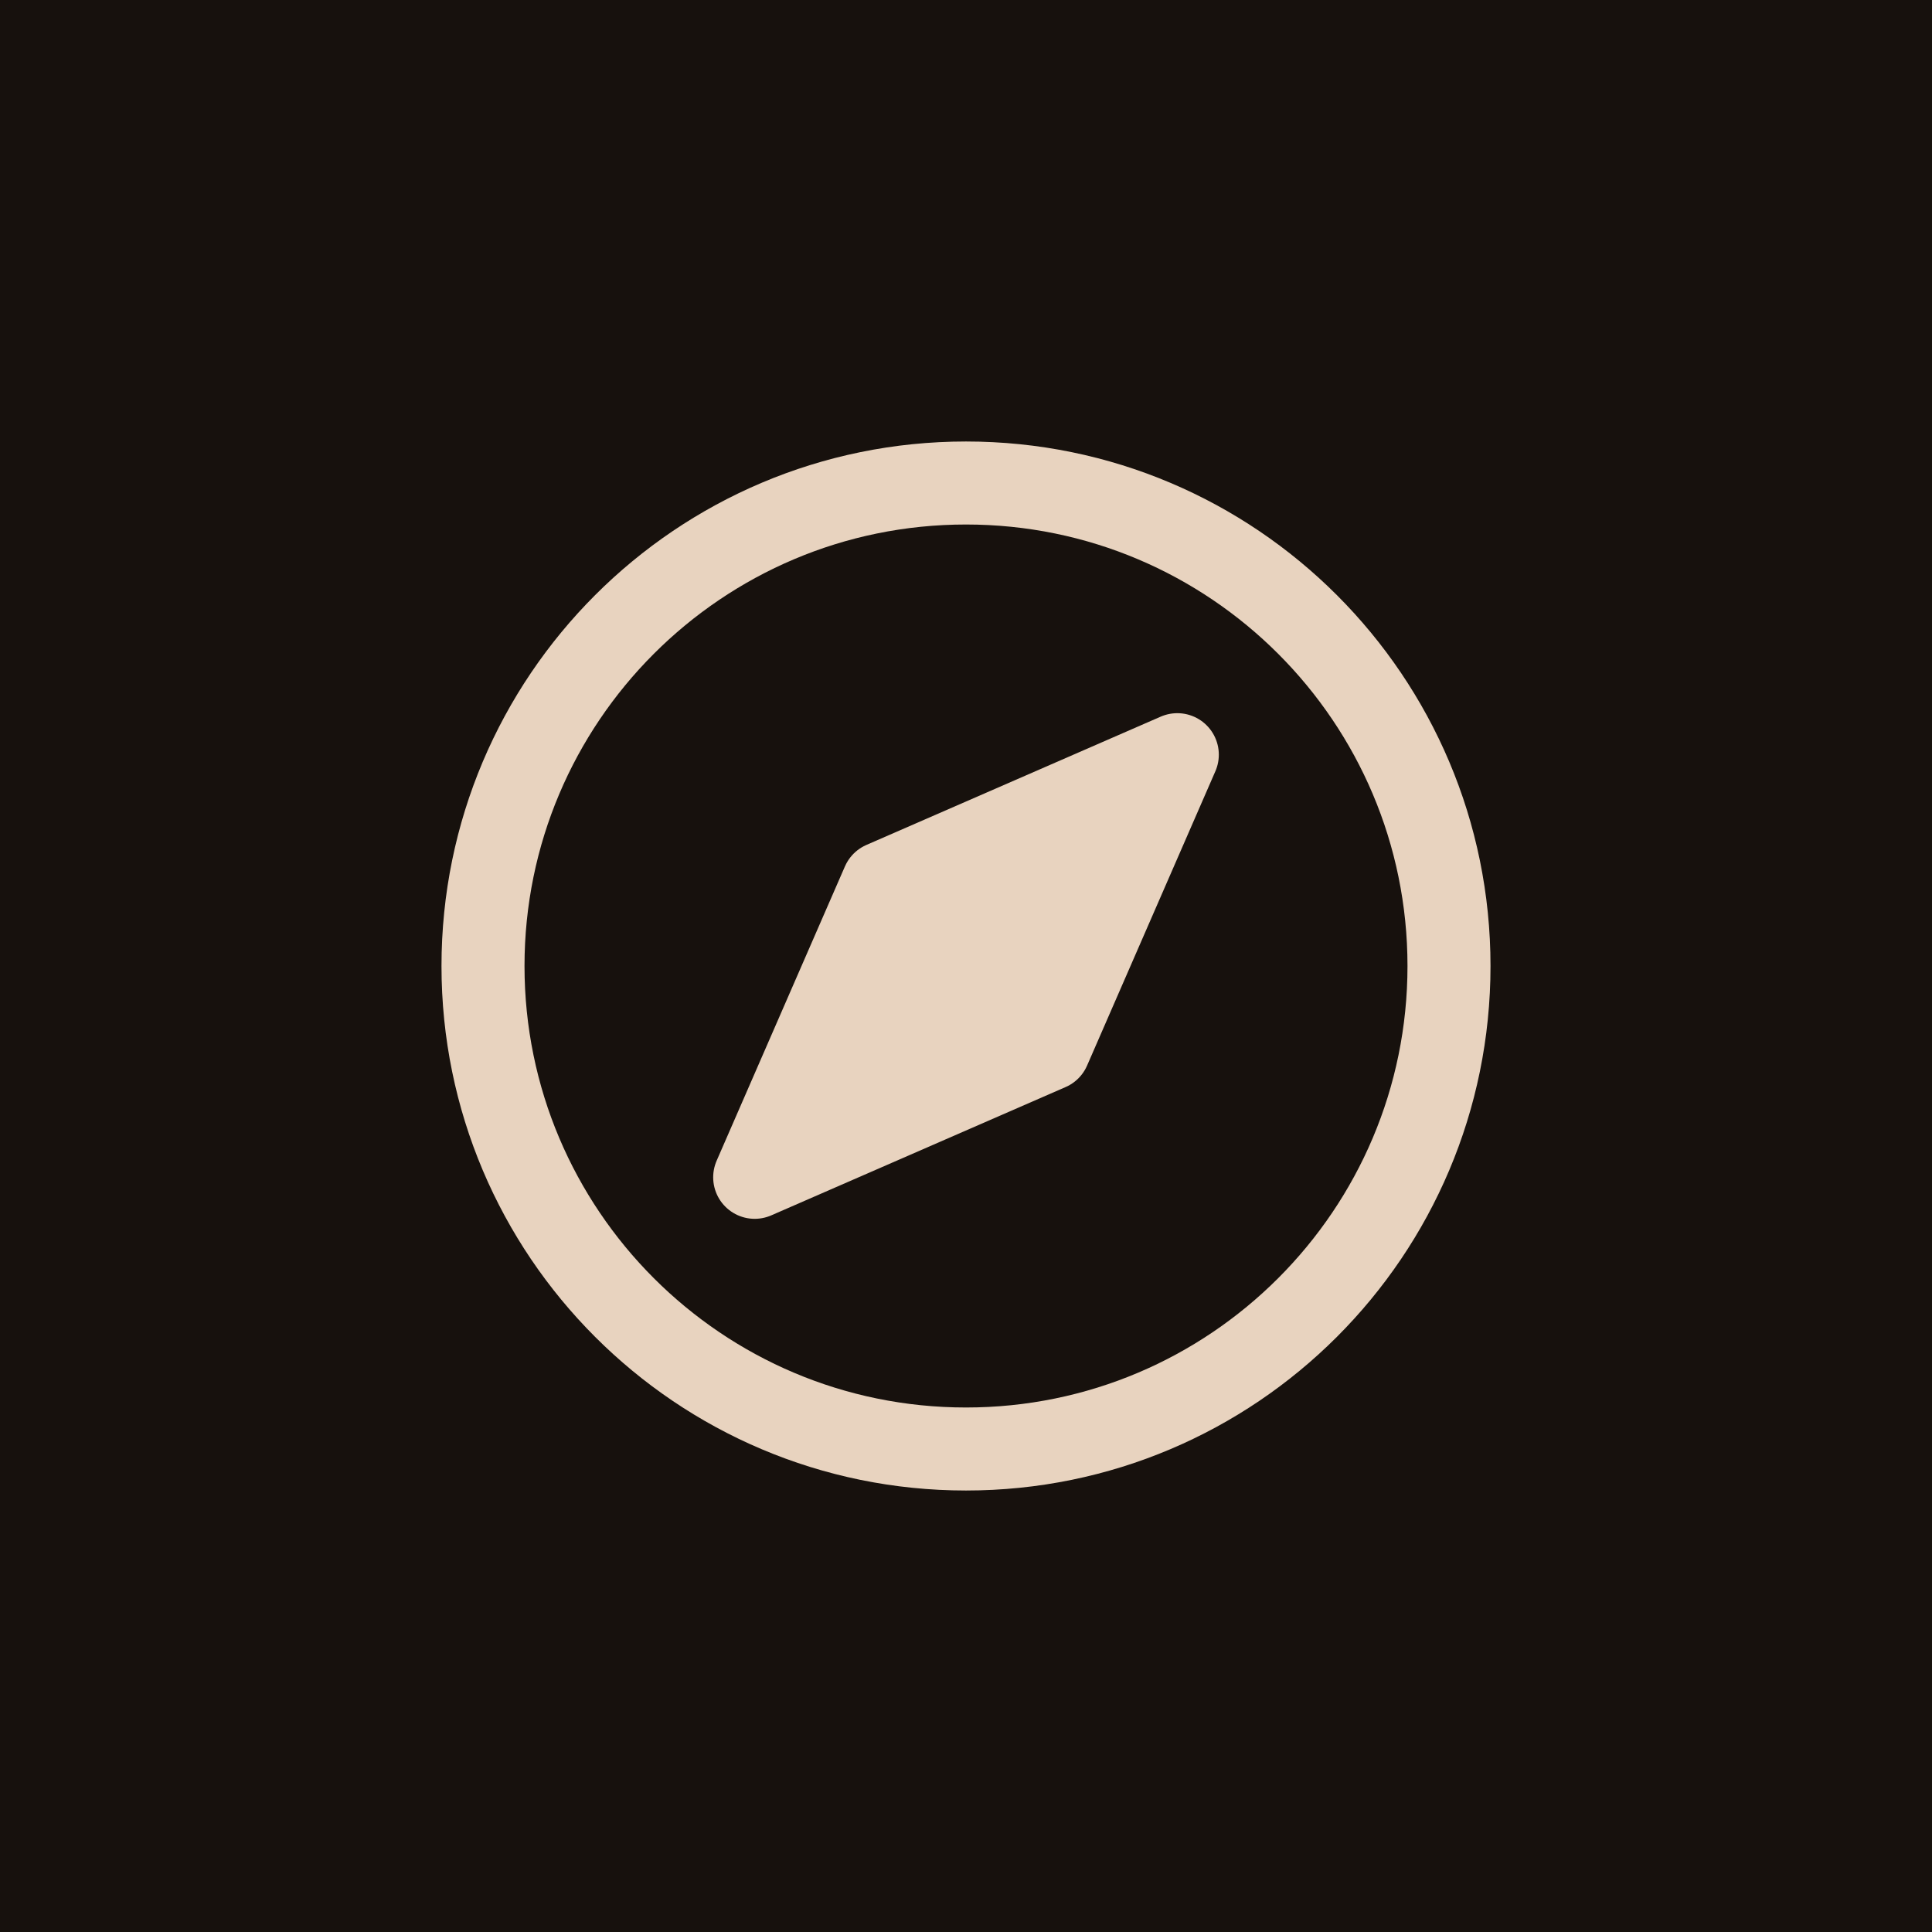
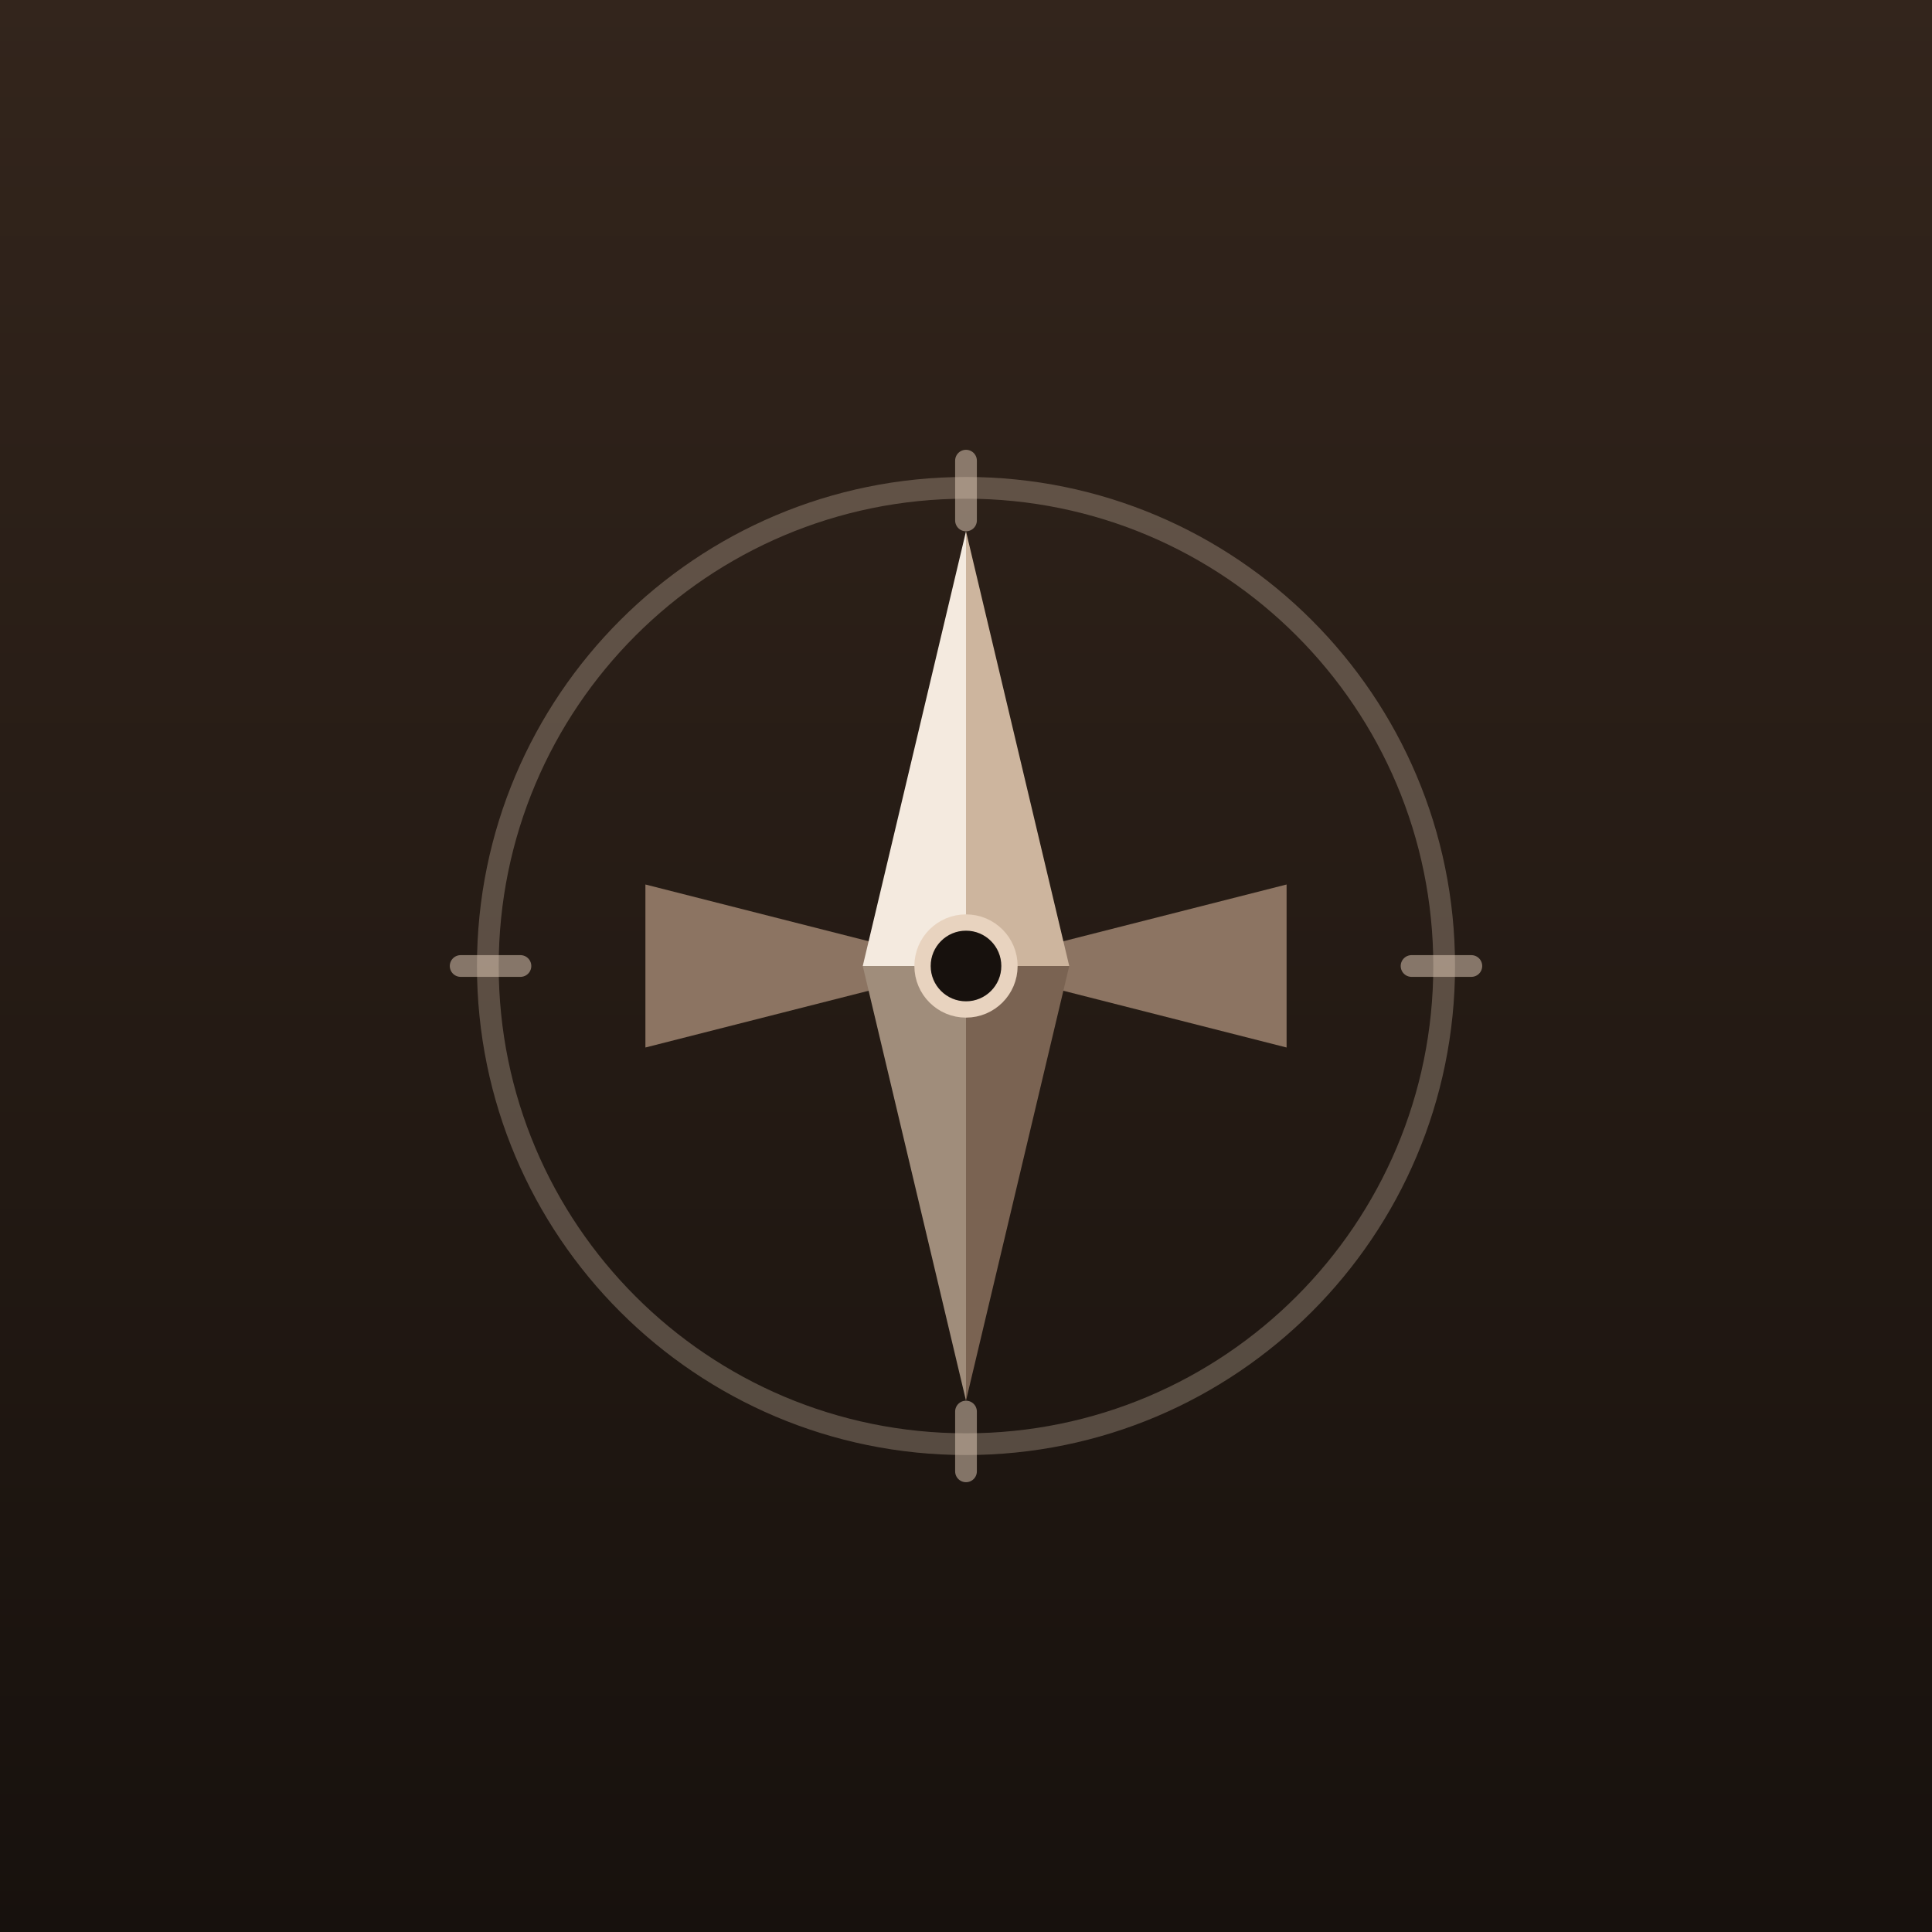
<svg xmlns="http://www.w3.org/2000/svg" viewBox="0 0 512 512">
-   <rect width="512" height="512" fill="#17110D" />
-   <g fill="none" stroke="#E8D3BF" stroke-width="22" stroke-linecap="round" stroke-linejoin="round">
-     <circle cx="256" cy="256" r="128" />
-     <path d="M312 200l-34 78-78 34 34-78z" fill="#E8D3BF" />
+   <defs>
+     <linearGradient id="fundo" x1="0" y1="0" x2="0" y2="1">
+       <stop offset="0" stop-color="#33251C" />
+       <stop offset="1" stop-color="#17110D" />
+     </linearGradient>
+   </defs>
+   <rect width="512" height="512" fill="url(#fundo)" />
+   <g transform="translate(256 256) scale(0.72) translate(-256 -256)">
+     <circle cx="256" cy="256" r="176" fill="none" stroke="#E8D3BF" stroke-opacity="0.28" stroke-width="8" />
+     <g stroke="#E8D3BF" stroke-opacity="0.5" stroke-width="8" stroke-linecap="round">
+       <path d="M256 70v22M256 420v22M70 256h22M420 256h22" />
+     </g>
+     <path d="M256 256l118-30v60z" fill="#8C7462" />
+     <path d="M256 256l-118-30v60z" fill="#8C7462" />
+     <path d="M256 96l-38 160h38z" fill="#F4EADF" />
+     <path d="M256 96l38 160h-38z" fill="#CDB59E" />
+     <path d="M256 416l-38-160h38z" fill="#A08D7B" />
+     <path d="M256 416l38-160h-38z" fill="#7A6352" />
+     <circle cx="256" cy="256" r="16" fill="#17110D" stroke="#E8D3BF" stroke-width="6" />
  </g>
</svg>
